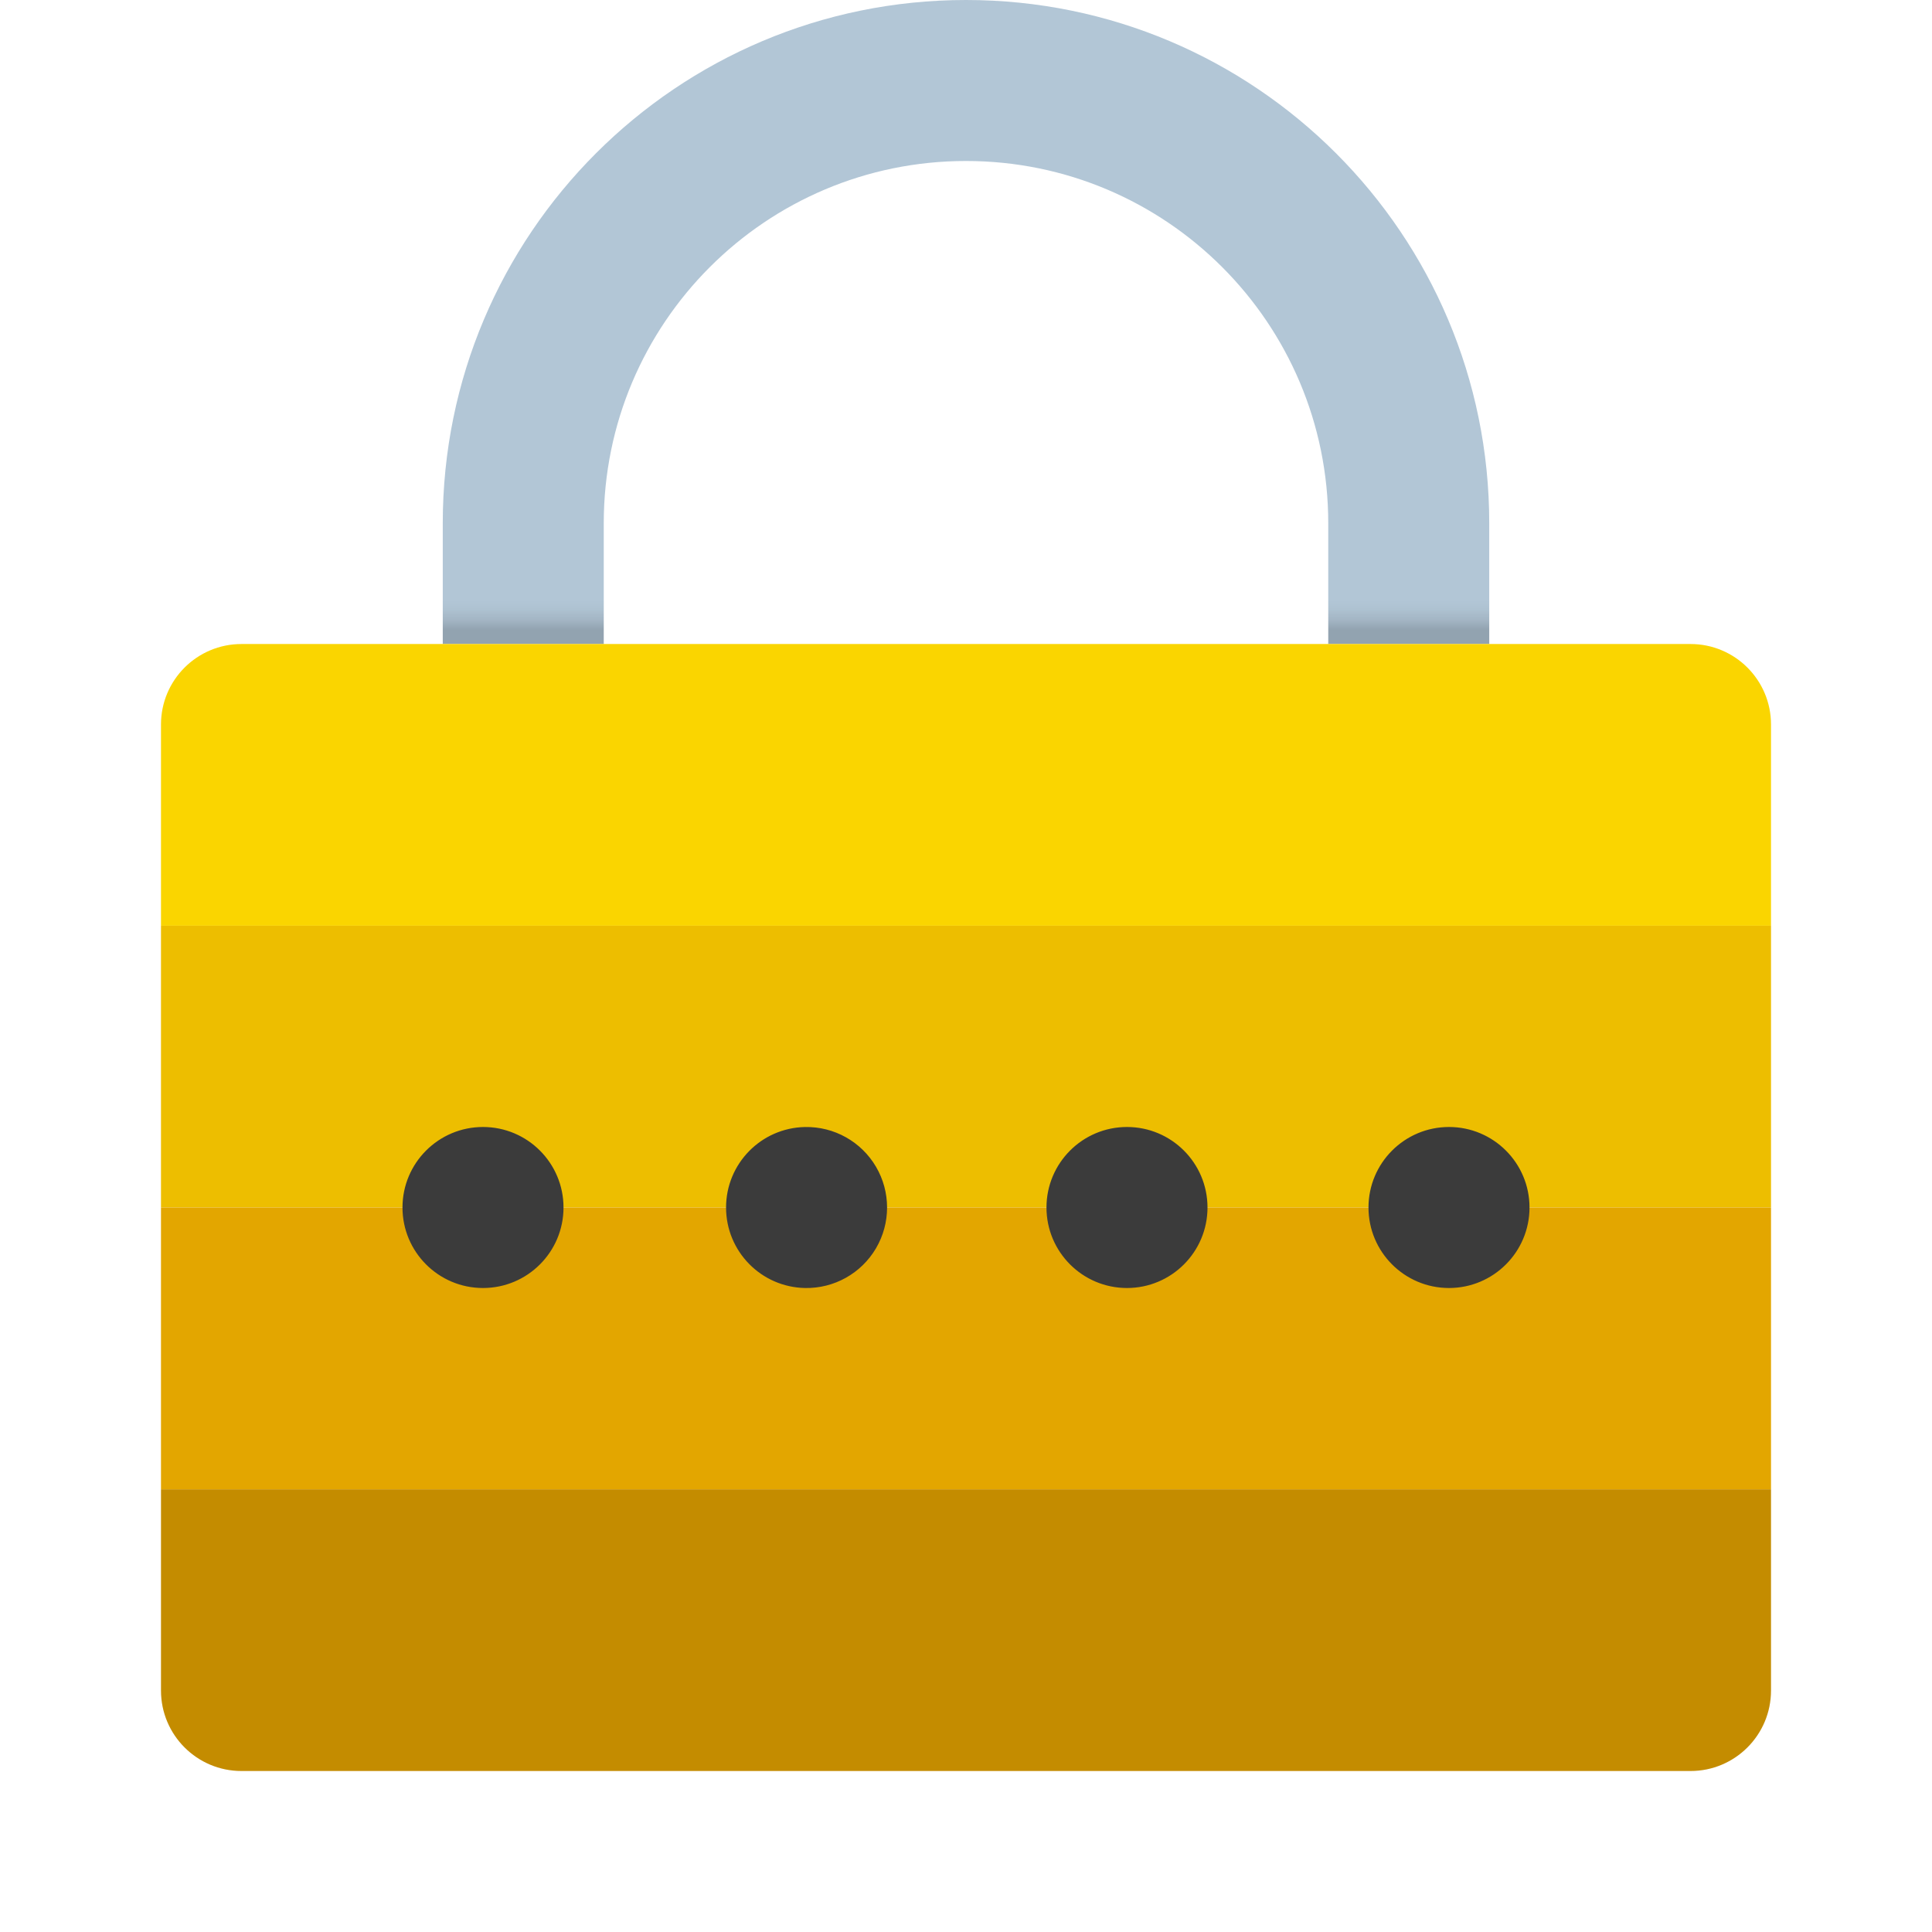
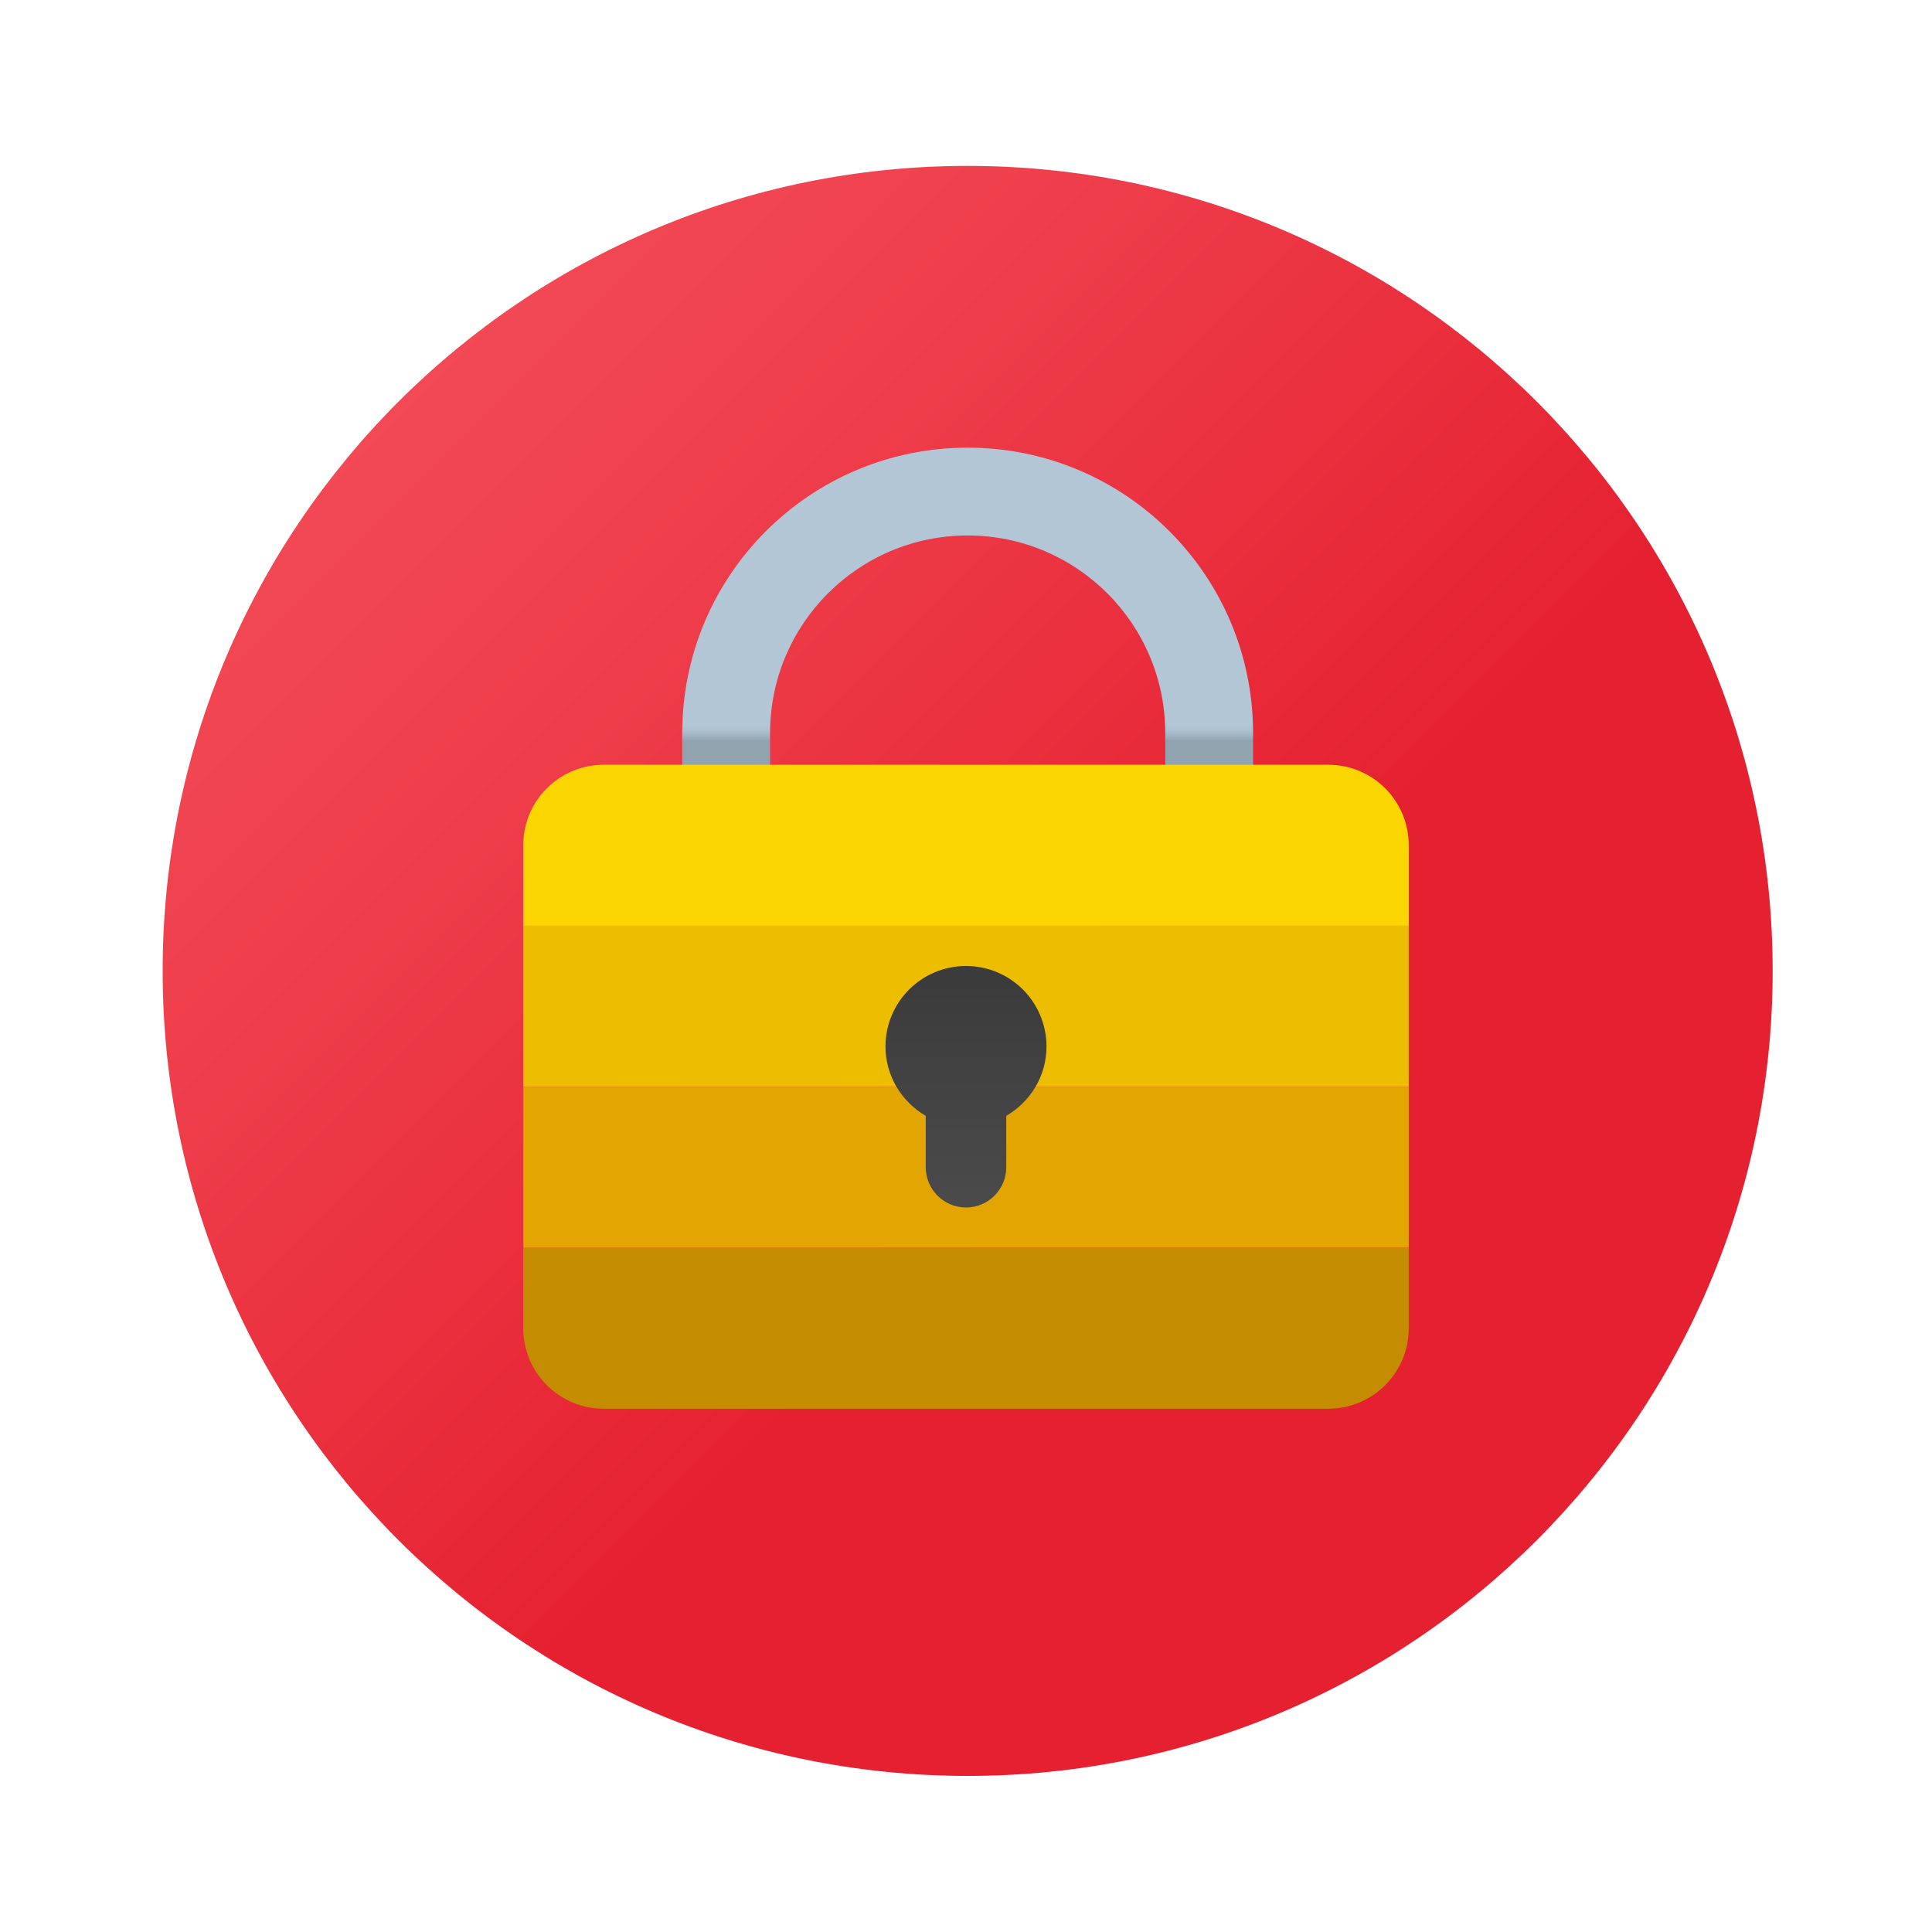
- <svg xmlns="http://www.w3.org/2000/svg" width="64" height="64" fill="none" viewBox="0 0 64 64">
-   <path fill="#C48C00" d="M58.667 49.334H5.333V56A2.666 2.666 0 0 0 8 58.667h48A2.666 2.666 0 0 0 58.667 56v-6.666Z" />
-   <path fill="url(#a)" d="M14.667 17.333v4H20v-4c0-6.628 5.372-12 12-12s12 5.372 12 12v4h5.333v-4C49.333 7.76 41.573 0 32 0c-9.573 0-17.333 7.76-17.333 17.333Z" />
-   <path fill="#FAD500" d="M58.667 30.667H5.333V24A2.666 2.666 0 0 1 8 21.334h48A2.666 2.666 0 0 1 58.667 24v6.667Z" />
-   <path fill="#EDBE00" d="M58.667 30.666H5.333V40h53.334v-9.334Z" />
-   <path fill="#E3A600" d="M58.667 40H5.333v9.333h53.334V40Z" />
-   <path fill="#3B3B3B" d="M48 42.667a2.667 2.667 0 1 0 0-5.334 2.667 2.667 0 0 0 0 5.334Zm-10.667 0a2.667 2.667 0 1 0 0-5.334 2.667 2.667 0 0 0 0 5.334Zm-10.666 0a2.667 2.667 0 1 0 0-5.333 2.667 2.667 0 0 0 0 5.333Zm-10.667 0a2.667 2.667 0 1 0 0-5.334 2.667 2.667 0 0 0 0 5.334Z" />
+ <svg xmlns="http://www.w3.org/2000/svg" width="80" height="80" viewBox="0 0 80 80" fill="none">
+   <g id="Coloured Icons/Private">
+     <path id="Vector" d="M73.402 40.203C73.402 58.612 58.477 73.537 40.068 73.537C21.66 73.537 6.735 58.612 6.735 40.203C6.735 21.795 21.66 6.87 40.068 6.87C58.477 6.87 73.402 21.795 73.402 40.203Z" fill="url(#paint0_linear_8435_162130)" />
+     <path id="Vector_2" d="M28.25 30.355V33.082H31.887V30.355C31.887 25.837 35.55 22.173 40.068 22.173C44.587 22.173 48.25 25.837 48.25 30.355V33.082H51.887V30.355C51.887 23.828 46.595 18.537 40.068 18.537C33.542 18.537 28.25 23.828 28.25 30.355Z" fill="url(#paint1_linear_8435_162130)" />
+     <path id="Vector_3" d="M55 58.333H25C23.158 58.333 21.667 56.842 21.667 55V51.667H58.333V55C58.333 56.842 56.842 58.333 55 58.333Z" fill="#C48C00" />
+     <path id="Vector_4" d="M58.333 38.333H21.667V45H58.333V38.333Z" fill="#EDBE00" />
+     <path id="Vector_5" d="M58.333 45H21.667V51.667H58.333V45Z" fill="#E3A600" />
+     <path id="Vector_6" d="M58.333 38.333H21.667V35C21.667 33.158 23.158 31.667 25 31.667H55C56.842 31.667 58.333 33.158 58.333 35V38.333Z" fill="#FAD500" />
+     <path id="Vector_7" d="M43.333 43.333C43.333 41.492 41.842 40 40 40C38.158 40 36.667 41.492 36.667 43.333C36.667 44.563 37.342 45.627 38.333 46.205V48.333C38.333 49.253 39.08 50 40 50C40.92 50 41.667 49.253 41.667 48.333V46.205C42.658 45.627 43.333 44.563 43.333 43.333Z" fill="url(#paint2_linear_8435_162130)" />
+   </g>
  <defs>
-     <linearGradient id="a" x1="32" x2="32" y1="20.863" y2="-.395" gradientUnits="userSpaceOnUse">
+     <linearGradient id="paint0_linear_8435_162130" x1="11.181" y1="11.316" x2="46.309" y2="46.444" gradientUnits="userSpaceOnUse">
+       <stop stop-color="#F44F5A" />
+       <stop offset="0.443" stop-color="#EE3D4A" />
+       <stop offset="1" stop-color="#E52030" />
+     </linearGradient>
+     <linearGradient id="paint1_linear_8435_162130" x1="40.068" y1="30.668" x2="40.068" y2="16.175" gradientUnits="userSpaceOnUse">
      <stop stop-color="#92A3B0" />
-       <stop offset=".015" stop-color="#A3B5C4" />
-       <stop offset=".032" stop-color="#AEC2D1" />
-       <stop offset=".046" stop-color="#B2C6D6" />
+       <stop offset="0.015" stop-color="#A3B5C4" />
+       <stop offset="0.032" stop-color="#AEC2D1" />
+       <stop offset="0.046" stop-color="#B2C6D6" />
+     </linearGradient>
+     <linearGradient id="paint2_linear_8435_162130" x1="40" y1="50.097" x2="40" y2="40.485" gradientUnits="userSpaceOnUse">
+       <stop stop-color="#4B4B4B" />
+       <stop offset="1" stop-color="#3B3B3B" />
    </linearGradient>
  </defs>
</svg>
